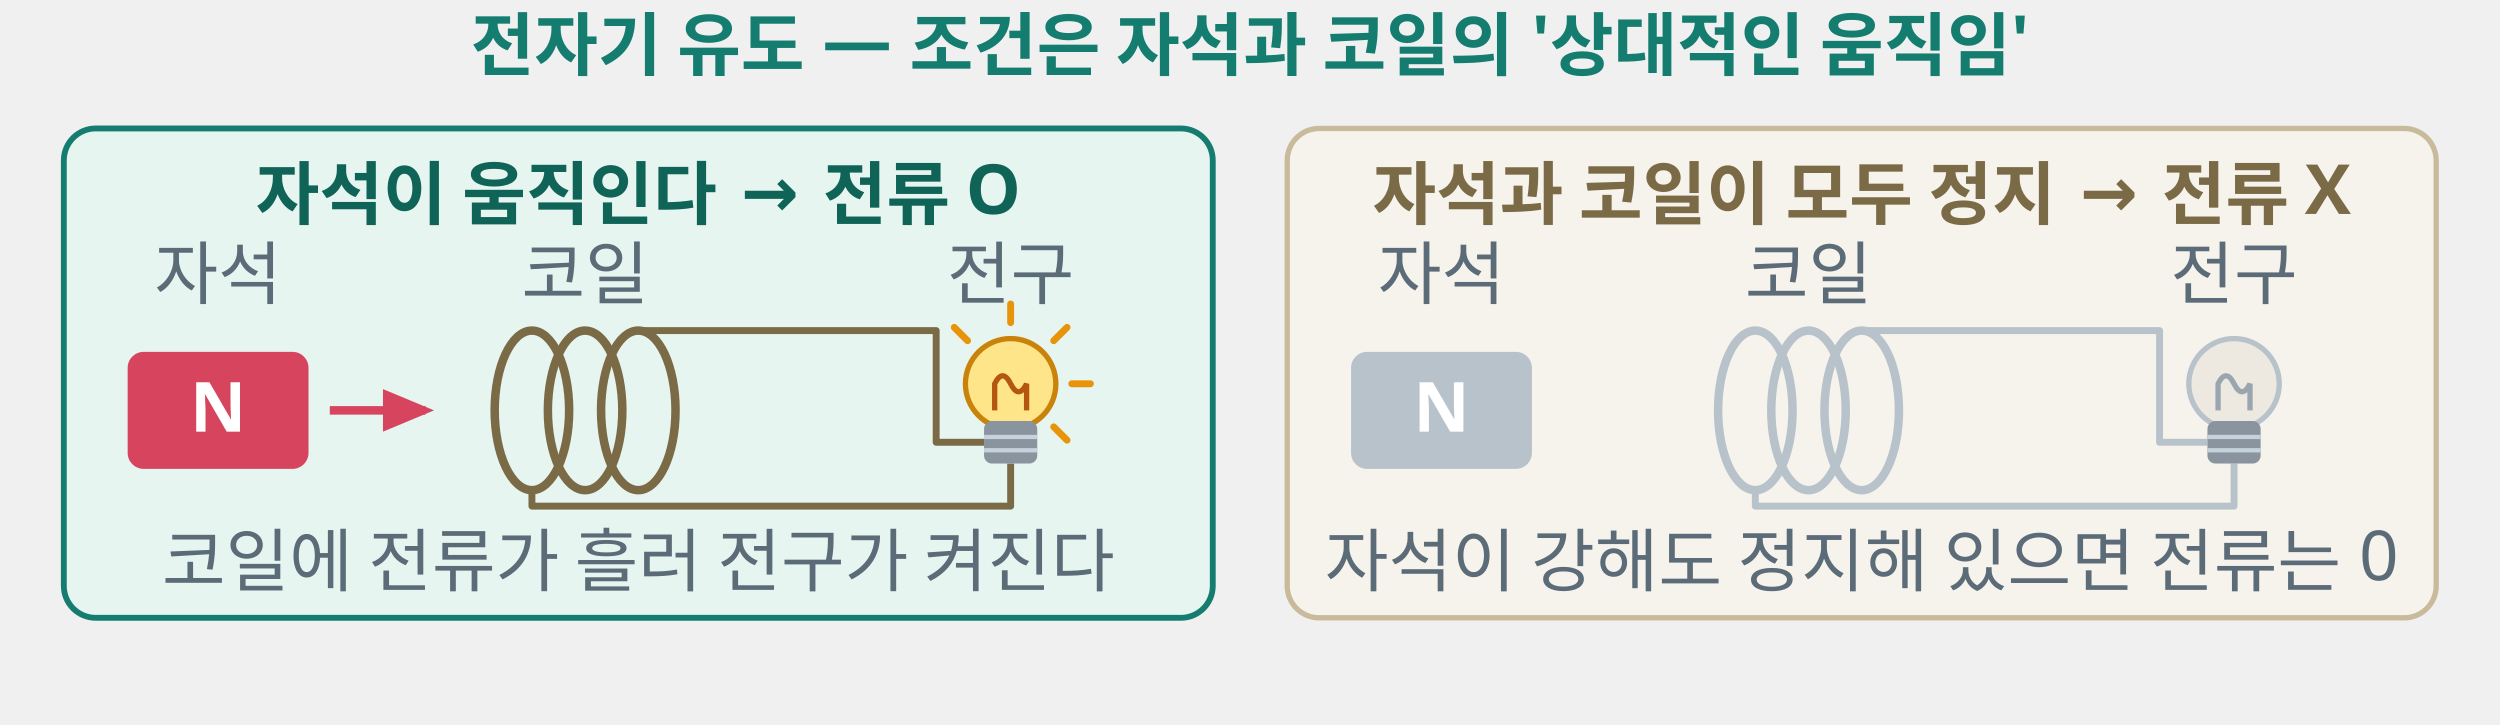
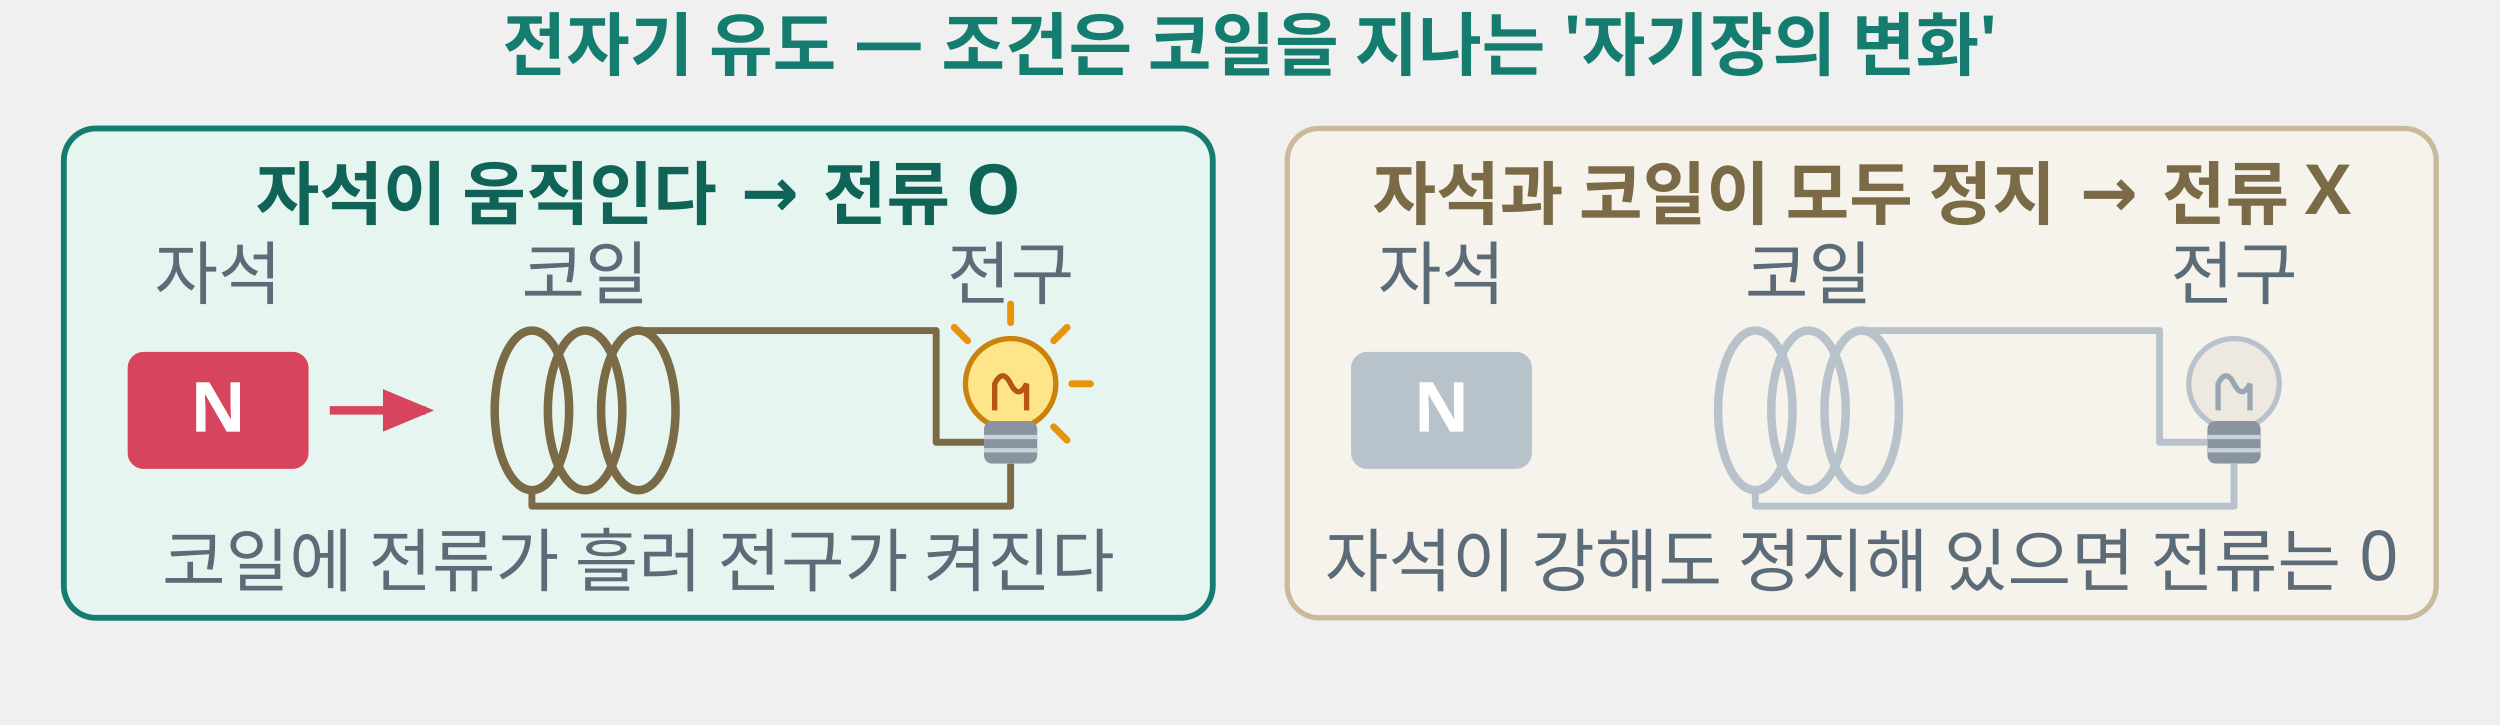
<svg width="600" height="174" viewBox="0 0 470 136" font-family="PC Sans">
  <defs>
    <marker id="arrR-2205-01" markerWidth="7" markerHeight="7" refX="5" refY="2.5" orient="auto">
      <path d="M0,0 L6,2.5 L0,5 Z" fill="#D6455D" />
    </marker>
  </defs>
  <g font-size="13">
-     <text x="235" y="13" text-anchor="middle" font-size="13" font-weight="800" fill="#147D6F">전자기 유도 — 조건은 자석과 코일의 '상대적인 움직임'</text>
+     <text x="235" y="13" text-anchor="middle" font-size="13" font-weight="800" fill="#147D6F">전자기 유도 — 조건은 코일을 지나는 '자기장의 변화'</text>
    <g transform="translate(0,24)" text-anchor="middle">
      <g transform="translate(120,0)">
        <rect x="-108" y="0" width="216" height="92" rx="6" fill="#E7F5F1" stroke="#147D6F" stroke-width="1.1" />
        <text y="17" font-size="13" font-weight="800" fill="#0F6357">자석이 움직인다 → 전류 O</text>
        <text x="-79" y="32" font-size="13" fill="#5B6B77">자석</text>
        <text x="-10" y="32" font-size="13" fill="#5B6B77">코일</text>
        <text x="70" y="32" font-size="13" fill="#5B6B77">전구</text>
        <rect x="-96" y="42" width="34" height="22" rx="3" fill="#D6455D" />
        <text x="-79" y="57" fill="#fff" font-weight="800" font-size="13">N</text>
        <line x1="-58" y1="53" x2="-40" y2="53" stroke="#D6455D" stroke-width="1.6" marker-end="url(#arrR-2205-01)" />
        <g stroke="#7A6A45" stroke-width="1.6" fill="none">
          <ellipse cx="-20" cy="53" rx="7" ry="15" />
          <ellipse cx="-10" cy="53" rx="7" ry="15" />
          <ellipse cx="0" cy="53" rx="7" ry="15" />
        </g>
        <path d="M0,38 H56 V59 H65 M-20,68 V71 H70 V63" fill="none" stroke="#7A6A45" stroke-width="1.3" stroke-linejoin="round" />
        <g stroke="#E8940A" stroke-width="1.3" stroke-linecap="round">
          <line x1="70.0" y1="36.5" x2="70.0" y2="33.0" />
          <line x1="78.1" y1="39.9" x2="80.6" y2="37.4" />
          <line x1="81.5" y1="48.0" x2="85.0" y2="48.0" />
          <line x1="78.1" y1="56.1" x2="80.6" y2="58.6" />
          <line x1="61.9" y1="39.9" x2="59.4" y2="37.4" />
        </g>
        <circle cx="70" cy="48" r="8.5" fill="#FFE58A" stroke="#C9820A" stroke-width="1" />
        <path d="M67,53 V48 q1.5,-3 3,0 q1.5,3 3,0 V53" fill="none" stroke="#B4560E" stroke-width="1" />
        <rect x="65" y="55" width="10" height="8" rx="1.5" fill="#8A949E" />
        <path d="M65,58 h10 M65,60.5 h10" stroke="#C7D3DC" stroke-width="0.8" />
        <text y="86" fill="#5B6B77" font-size="13">코일에 전류가 흘러 전구가 켜진다</text>
      </g>
      <g transform="translate(350,0)">
        <rect x="-108" y="0" width="216" height="92" rx="6" fill="#F6F3EC" stroke="#C9BA9B" stroke-width="1" />
        <text y="17" font-size="13" font-weight="800" fill="#7A6A45">자석과 코일이 모두 정지 → 전류 X</text>
        <text x="-79" y="32" font-size="13" fill="#5B6B77">자석</text>
        <text x="-10" y="32" font-size="13" fill="#5B6B77">코일</text>
        <text x="70" y="32" font-size="13" fill="#5B6B77">전구</text>
        <rect x="-96" y="42" width="34" height="22" rx="3" fill="#B8C2CA" />
        <text x="-79" y="57" fill="#fff" font-weight="800" font-size="13">N</text>
        <g stroke="#B8C2CA" stroke-width="1.6" fill="none">
          <ellipse cx="-20" cy="53" rx="7" ry="15" />
          <ellipse cx="-10" cy="53" rx="7" ry="15" />
          <ellipse cx="0" cy="53" rx="7" ry="15" />
        </g>
        <path d="M0,38 H56 V59 H65 M-20,68 V71 H70 V63" fill="none" stroke="#B8C2CA" stroke-width="1.3" stroke-linejoin="round" />
        <circle cx="70" cy="48" r="8.5" fill="#EDE9E0" stroke="#B8C2CA" stroke-width="1" />
        <path d="M67,53 V48 q1.5,-3 3,0 q1.5,3 3,0 V53" fill="none" stroke="#9AA6AF" stroke-width="1" />
        <rect x="65" y="55" width="10" height="8" rx="1.5" fill="#8A949E" />
        <path d="M65,58 h10 M65,60.5 h10" stroke="#C7D3DC" stroke-width="0.8" />
        <text y="86" fill="#5B6B77" font-size="13">자석이 강해도 정지해 있으면 전류는 0</text>
      </g>
    </g>
  </g>
</svg>
